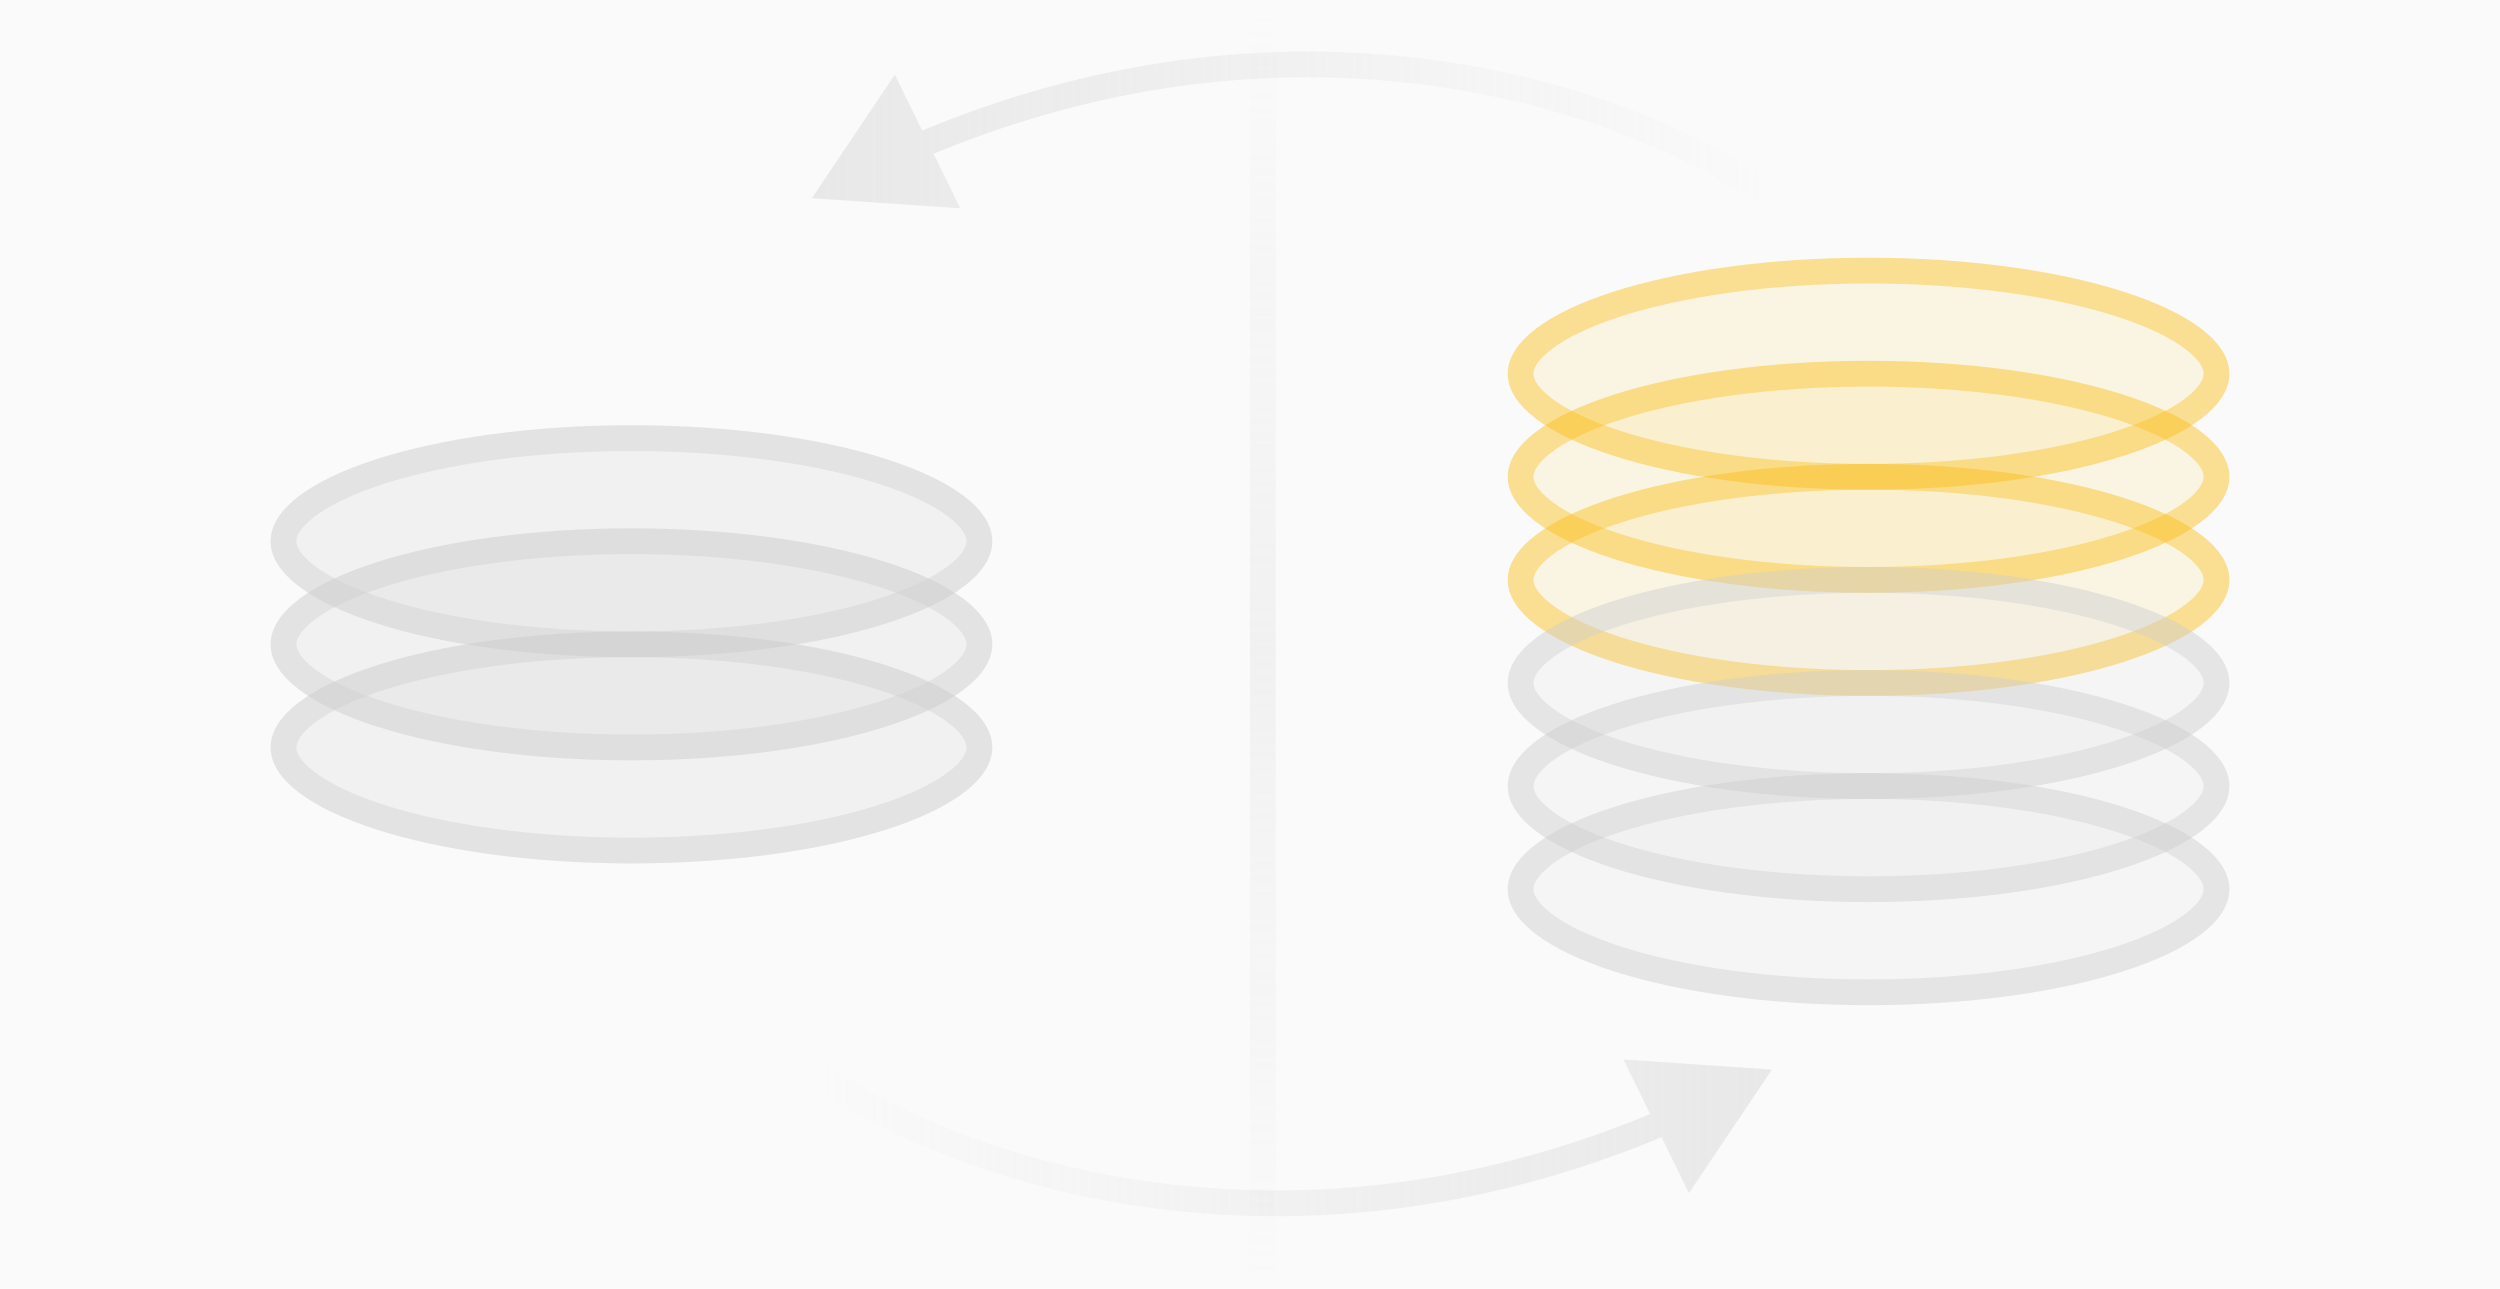
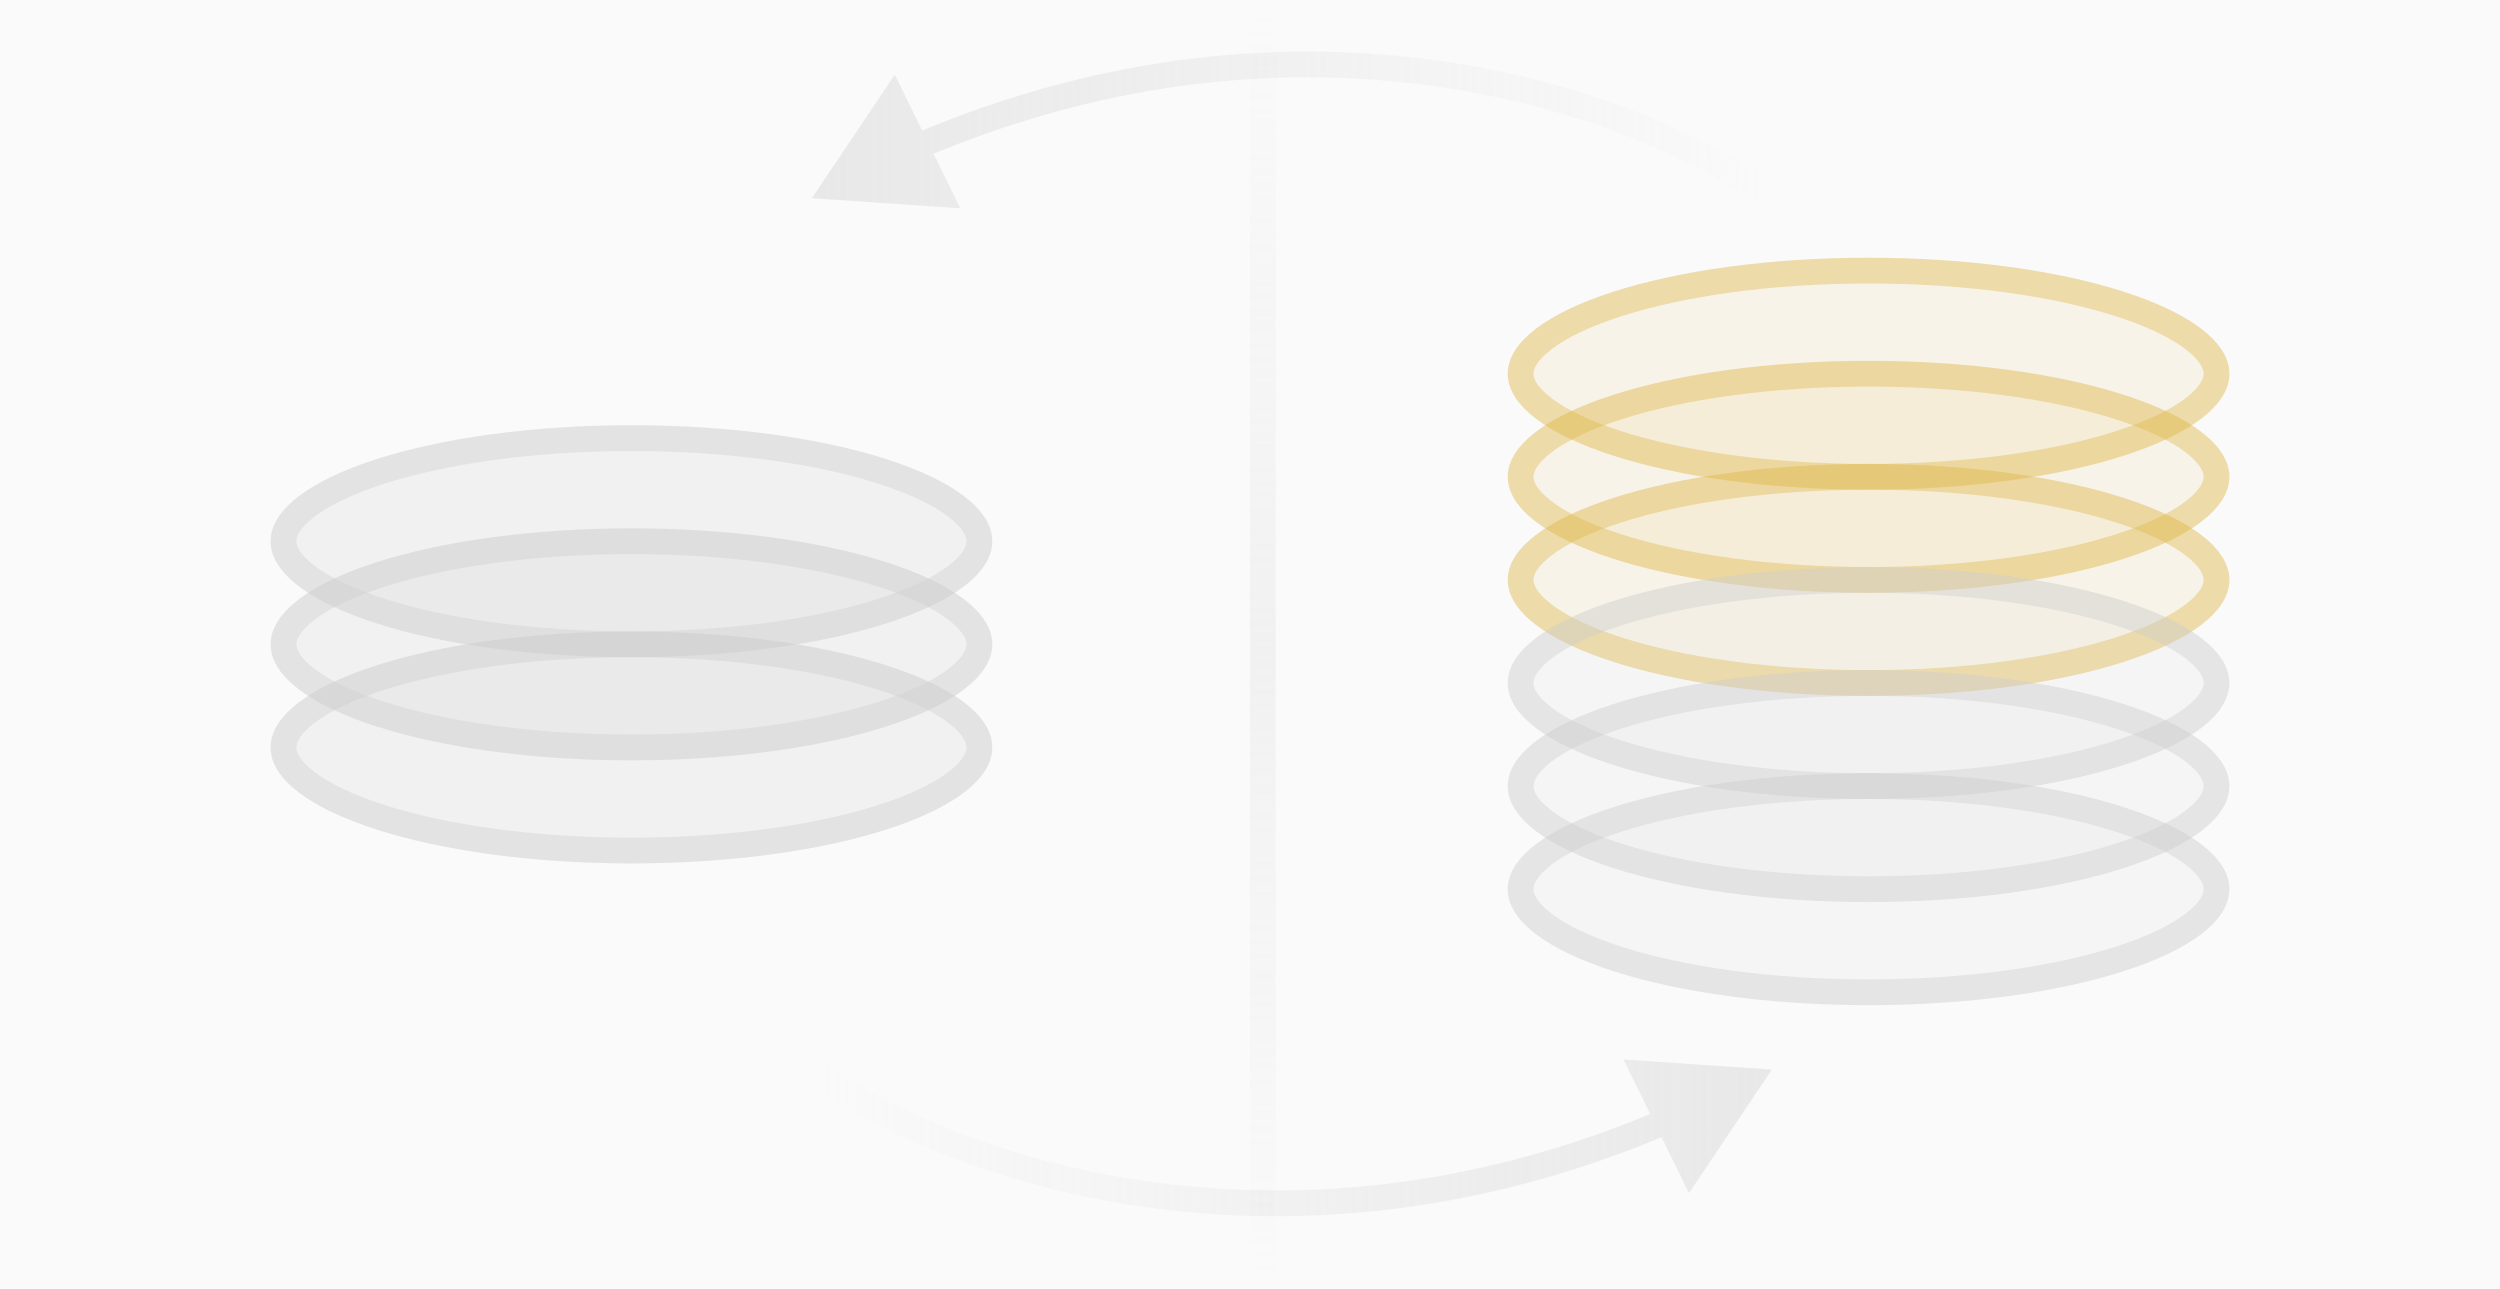
<svg xmlns="http://www.w3.org/2000/svg" width="194" height="100" viewBox="0 0 194 100" fill="none">
  <rect width="194" height="100" fill="#CDCDCD" fill-opacity="0.1" />
  <line x1="98" y1="1" x2="98" y2="100" stroke="url(#paint0_linear_0_1)" stroke-opacity="0.2" stroke-width="2" />
  <ellipse cx="49" cy="42" rx="28" ry="9" fill="#CDCDCD" fill-opacity="0.2" />
  <path d="M49 34C56.657 34 63.55 34.999 68.493 36.588C70.971 37.384 72.903 38.311 74.194 39.293C75.502 40.287 76 41.211 76 42C76 42.789 75.502 43.713 74.194 44.707C72.903 45.689 70.971 46.616 68.493 47.412C63.55 49.001 56.657 50 49 50C41.343 50 34.45 49.001 29.507 47.412C27.029 46.616 25.097 45.689 23.806 44.707C22.498 43.713 22 42.789 22 42C22 41.211 22.498 40.287 23.806 39.293C25.097 38.311 27.029 37.384 29.507 36.588C34.45 34.999 41.343 34 49 34Z" stroke="#CDCDCD" stroke-opacity="0.4" stroke-width="2" />
  <ellipse cx="49" cy="50" rx="28" ry="9" fill="#CDCDCD" fill-opacity="0.2" />
  <path d="M49 42C56.657 42 63.55 42.999 68.493 44.588C70.971 45.384 72.903 46.311 74.194 47.293C75.502 48.287 76 49.211 76 50C76 50.789 75.502 51.713 74.194 52.707C72.903 53.689 70.971 54.616 68.493 55.412C63.55 57.001 56.657 58 49 58C41.343 58 34.45 57.001 29.507 55.412C27.029 54.616 25.097 53.689 23.806 52.707C22.498 51.713 22 50.789 22 50C22 49.211 22.498 48.287 23.806 47.293C25.097 46.311 27.029 45.384 29.507 44.588C34.45 42.999 41.343 42 49 42Z" stroke="#CDCDCD" stroke-opacity="0.4" stroke-width="2" />
  <ellipse cx="49" cy="58" rx="28" ry="9" fill="#CDCDCD" fill-opacity="0.2" />
  <path d="M49 50C56.657 50 63.55 50.999 68.493 52.588C70.971 53.384 72.903 54.311 74.194 55.293C75.502 56.287 76 57.211 76 58C76 58.789 75.502 59.713 74.194 60.707C72.903 61.689 70.971 62.616 68.493 63.412C63.55 65.001 56.657 66 49 66C41.343 66 34.45 65.001 29.507 63.412C27.029 62.616 25.097 61.689 23.806 60.707C22.498 59.713 22 58.789 22 58C22 57.211 22.498 56.287 23.806 55.293C25.097 54.311 27.029 53.384 29.507 52.588C34.45 50.999 41.343 50 49 50Z" stroke="#CDCDCD" stroke-opacity="0.4" stroke-width="2" />
-   <ellipse cx="145" cy="29" rx="28" ry="9" fill="#fabe1a" fill-opacity="0.1" />
-   <path d="M145 21C152.657 21 159.55 21.999 164.493 23.588C166.97 24.384 168.903 25.311 170.194 26.293C171.502 27.287 172 28.211 172 29C172 29.789 171.502 30.713 170.194 31.707C168.903 32.689 166.97 33.616 164.493 34.412C159.55 36.001 152.657 37 145 37C137.343 37 130.45 36.001 125.507 34.412C123.03 33.616 121.097 32.689 119.806 31.707C118.498 30.713 118 29.789 118 29C118 28.211 118.498 27.287 119.806 26.293C121.097 25.311 123.03 24.384 125.507 23.588C130.45 21.999 137.343 21 145 21Z" stroke="#fabe1a" stroke-opacity="0.4" stroke-width="2" />
-   <ellipse cx="145" cy="37" rx="28" ry="9" fill="#fabe1a" fill-opacity="0.1" />
-   <path d="M145 29C152.657 29 159.55 29.999 164.493 31.588C166.97 32.384 168.903 33.311 170.194 34.293C171.502 35.287 172 36.211 172 37C172 37.789 171.502 38.713 170.194 39.707C168.903 40.689 166.97 41.616 164.493 42.412C159.55 44.001 152.657 45 145 45C137.343 45 130.45 44.001 125.507 42.412C123.03 41.616 121.097 40.689 119.806 39.707C118.498 38.713 118 37.789 118 37C118 36.211 118.498 35.287 119.806 34.293C121.097 33.311 123.03 32.384 125.507 31.588C130.45 29.999 137.343 29 145 29Z" stroke="#fabe1a" stroke-opacity="0.4" stroke-width="2" />
-   <ellipse cx="145" cy="45" rx="28" ry="9" fill="#fabe1a" fill-opacity="0.1" />
-   <path d="M145 37C152.657 37 159.55 37.999 164.493 39.588C166.97 40.384 168.903 41.311 170.194 42.293C171.502 43.287 172 44.211 172 45C172 45.789 171.502 46.713 170.194 47.707C168.903 48.689 166.97 49.616 164.493 50.412C159.55 52.001 152.657 53 145 53C137.343 53 130.45 52.001 125.507 50.412C123.03 49.616 121.097 48.689 119.806 47.707C118.498 46.713 118 45.789 118 45C118 44.211 118.498 43.287 119.806 42.293C121.097 41.311 123.03 40.384 125.507 39.588C130.45 37.999 137.343 37 145 37Z" stroke="#fabe1a" stroke-opacity="0.4" stroke-width="2" />
+   <ellipse cx="145" cy="29" rx="28" ry="9" fill="#e0b84d" fill-opacity="0.1" />
+   <path d="M145 21C152.657 21 159.55 21.999 164.493 23.588C166.97 24.384 168.903 25.311 170.194 26.293C171.502 27.287 172 28.211 172 29C172 29.789 171.502 30.713 170.194 31.707C168.903 32.689 166.97 33.616 164.493 34.412C159.55 36.001 152.657 37 145 37C137.343 37 130.45 36.001 125.507 34.412C123.03 33.616 121.097 32.689 119.806 31.707C118.498 30.713 118 29.789 118 29C118 28.211 118.498 27.287 119.806 26.293C121.097 25.311 123.03 24.384 125.507 23.588C130.45 21.999 137.343 21 145 21Z" stroke="#e0b84d" stroke-opacity="0.4" stroke-width="2" />
+   <ellipse cx="145" cy="37" rx="28" ry="9" fill="#e0b84d" fill-opacity="0.1" />
+   <path d="M145 29C152.657 29 159.55 29.999 164.493 31.588C166.97 32.384 168.903 33.311 170.194 34.293C171.502 35.287 172 36.211 172 37C172 37.789 171.502 38.713 170.194 39.707C168.903 40.689 166.97 41.616 164.493 42.412C159.55 44.001 152.657 45 145 45C137.343 45 130.45 44.001 125.507 42.412C123.03 41.616 121.097 40.689 119.806 39.707C118.498 38.713 118 37.789 118 37C118 36.211 118.498 35.287 119.806 34.293C121.097 33.311 123.03 32.384 125.507 31.588C130.45 29.999 137.343 29 145 29Z" stroke="#e0b84d" stroke-opacity="0.4" stroke-width="2" />
+   <ellipse cx="145" cy="45" rx="28" ry="9" fill="#e0b84d" fill-opacity="0.1" />
+   <path d="M145 37C152.657 37 159.55 37.999 164.493 39.588C166.97 40.384 168.903 41.311 170.194 42.293C171.502 43.287 172 44.211 172 45C172 45.789 171.502 46.713 170.194 47.707C168.903 48.689 166.97 49.616 164.493 50.412C159.55 52.001 152.657 53 145 53C137.343 53 130.45 52.001 125.507 50.412C123.03 49.616 121.097 48.689 119.806 47.707C118.498 46.713 118 45.789 118 45C118 44.211 118.498 43.287 119.806 42.293C121.097 41.311 123.03 40.384 125.507 39.588C130.45 37.999 137.343 37 145 37Z" stroke="#e0b84d" stroke-opacity="0.4" stroke-width="2" />
  <ellipse cx="145" cy="53" rx="28" ry="9" fill="#CDCDCD" fill-opacity="0.1" />
  <path d="M145 45C152.657 45 159.55 45.999 164.493 47.588C166.97 48.384 168.903 49.311 170.194 50.293C171.502 51.287 172 52.211 172 53C172 53.789 171.502 54.713 170.194 55.707C168.903 56.689 166.97 57.616 164.493 58.412C159.55 60.001 152.657 61 145 61C137.343 61 130.45 60.001 125.507 58.412C123.03 57.616 121.097 56.689 119.806 55.707C118.498 54.713 118 53.789 118 53C118 52.211 118.498 51.287 119.806 50.293C121.097 49.311 123.03 48.384 125.507 47.588C130.45 45.999 137.343 45 145 45Z" stroke="#CDCDCD" stroke-opacity="0.4" stroke-width="2" />
  <ellipse cx="145" cy="61" rx="28" ry="9" fill="#CDCDCD" fill-opacity="0.1" />
  <path d="M145 53C152.657 53 159.55 53.999 164.493 55.588C166.97 56.384 168.903 57.311 170.194 58.293C171.502 59.287 172 60.211 172 61C172 61.789 171.502 62.713 170.194 63.707C168.903 64.689 166.97 65.616 164.493 66.412C159.55 68.001 152.657 69 145 69C137.343 69 130.45 68.001 125.507 66.412C123.03 65.616 121.097 64.689 119.806 63.707C118.498 62.713 118 61.789 118 61C118 60.211 118.498 59.287 119.806 58.293C121.097 57.311 123.03 56.384 125.507 55.588C130.45 53.999 137.343 53 145 53Z" stroke="#CDCDCD" stroke-opacity="0.4" stroke-width="2" />
  <ellipse cx="145" cy="69" rx="28" ry="9" fill="#CDCDCD" fill-opacity="0.1" />
  <path d="M145 61C152.657 61 159.55 61.999 164.493 63.588C166.97 64.384 168.903 65.311 170.194 66.293C171.502 67.287 172 68.211 172 69C172 69.789 171.502 70.713 170.194 71.707C168.903 72.689 166.97 73.616 164.493 74.412C159.55 76.001 152.657 77 145 77C137.343 77 130.45 76.001 125.507 74.412C123.03 73.616 121.097 72.689 119.806 71.707C118.498 70.713 118 69.789 118 69C118 68.211 118.498 67.287 119.806 66.293C121.097 65.311 123.03 64.384 125.507 63.588C130.45 61.999 137.343 61 145 61Z" stroke="#CDCDCD" stroke-opacity="0.4" stroke-width="2" />
  <path d="M137.5 83L125.98 82.217L131.062 92.585L137.5 83ZM63 83L62.408 83.806C72.462 91.189 98.864 101.141 129.809 87.882L129.415 86.963L129.021 86.044C98.82 98.984 73.162 89.222 63.592 82.194L63 83Z" fill="url(#paint1_linear_0_1)" fill-opacity="0.4" />
  <path d="M63 15.38L74.52 16.164L69.438 5.795L63 15.38ZM137.5 15.38L138.092 14.575C128.038 7.191 101.636 -2.761 70.691 10.499L71.085 11.418L71.479 12.337C101.68 -0.604 127.338 9.159 136.908 16.186L137.5 15.38Z" fill="url(#paint2_linear_0_1)" fill-opacity="0.4" />
  <defs>
    <linearGradient id="paint0_linear_0_1" x1="96.5" y1="1" x2="96.5" y2="100" gradientUnits="userSpaceOnUse">
      <stop stop-color="#CDCDCD" stop-opacity="0" />
      <stop offset="0.5" stop-color="#CDCDCD" />
      <stop offset="1" stop-color="#CDCDCD" stop-opacity="0" />
    </linearGradient>
    <linearGradient id="paint1_linear_0_1" x1="63" y1="88.19" x2="137.5" y2="88.19" gradientUnits="userSpaceOnUse">
      <stop stop-color="#CDCDCD" stop-opacity="0" />
      <stop offset="1" stop-color="#CDCDCD" />
    </linearGradient>
    <linearGradient id="paint2_linear_0_1" x1="63" y1="10.19" x2="137.5" y2="10.19" gradientUnits="userSpaceOnUse">
      <stop stop-color="#CDCDCD" />
      <stop offset="1" stop-color="#CDCDCD" stop-opacity="0" />
    </linearGradient>
  </defs>
</svg>
